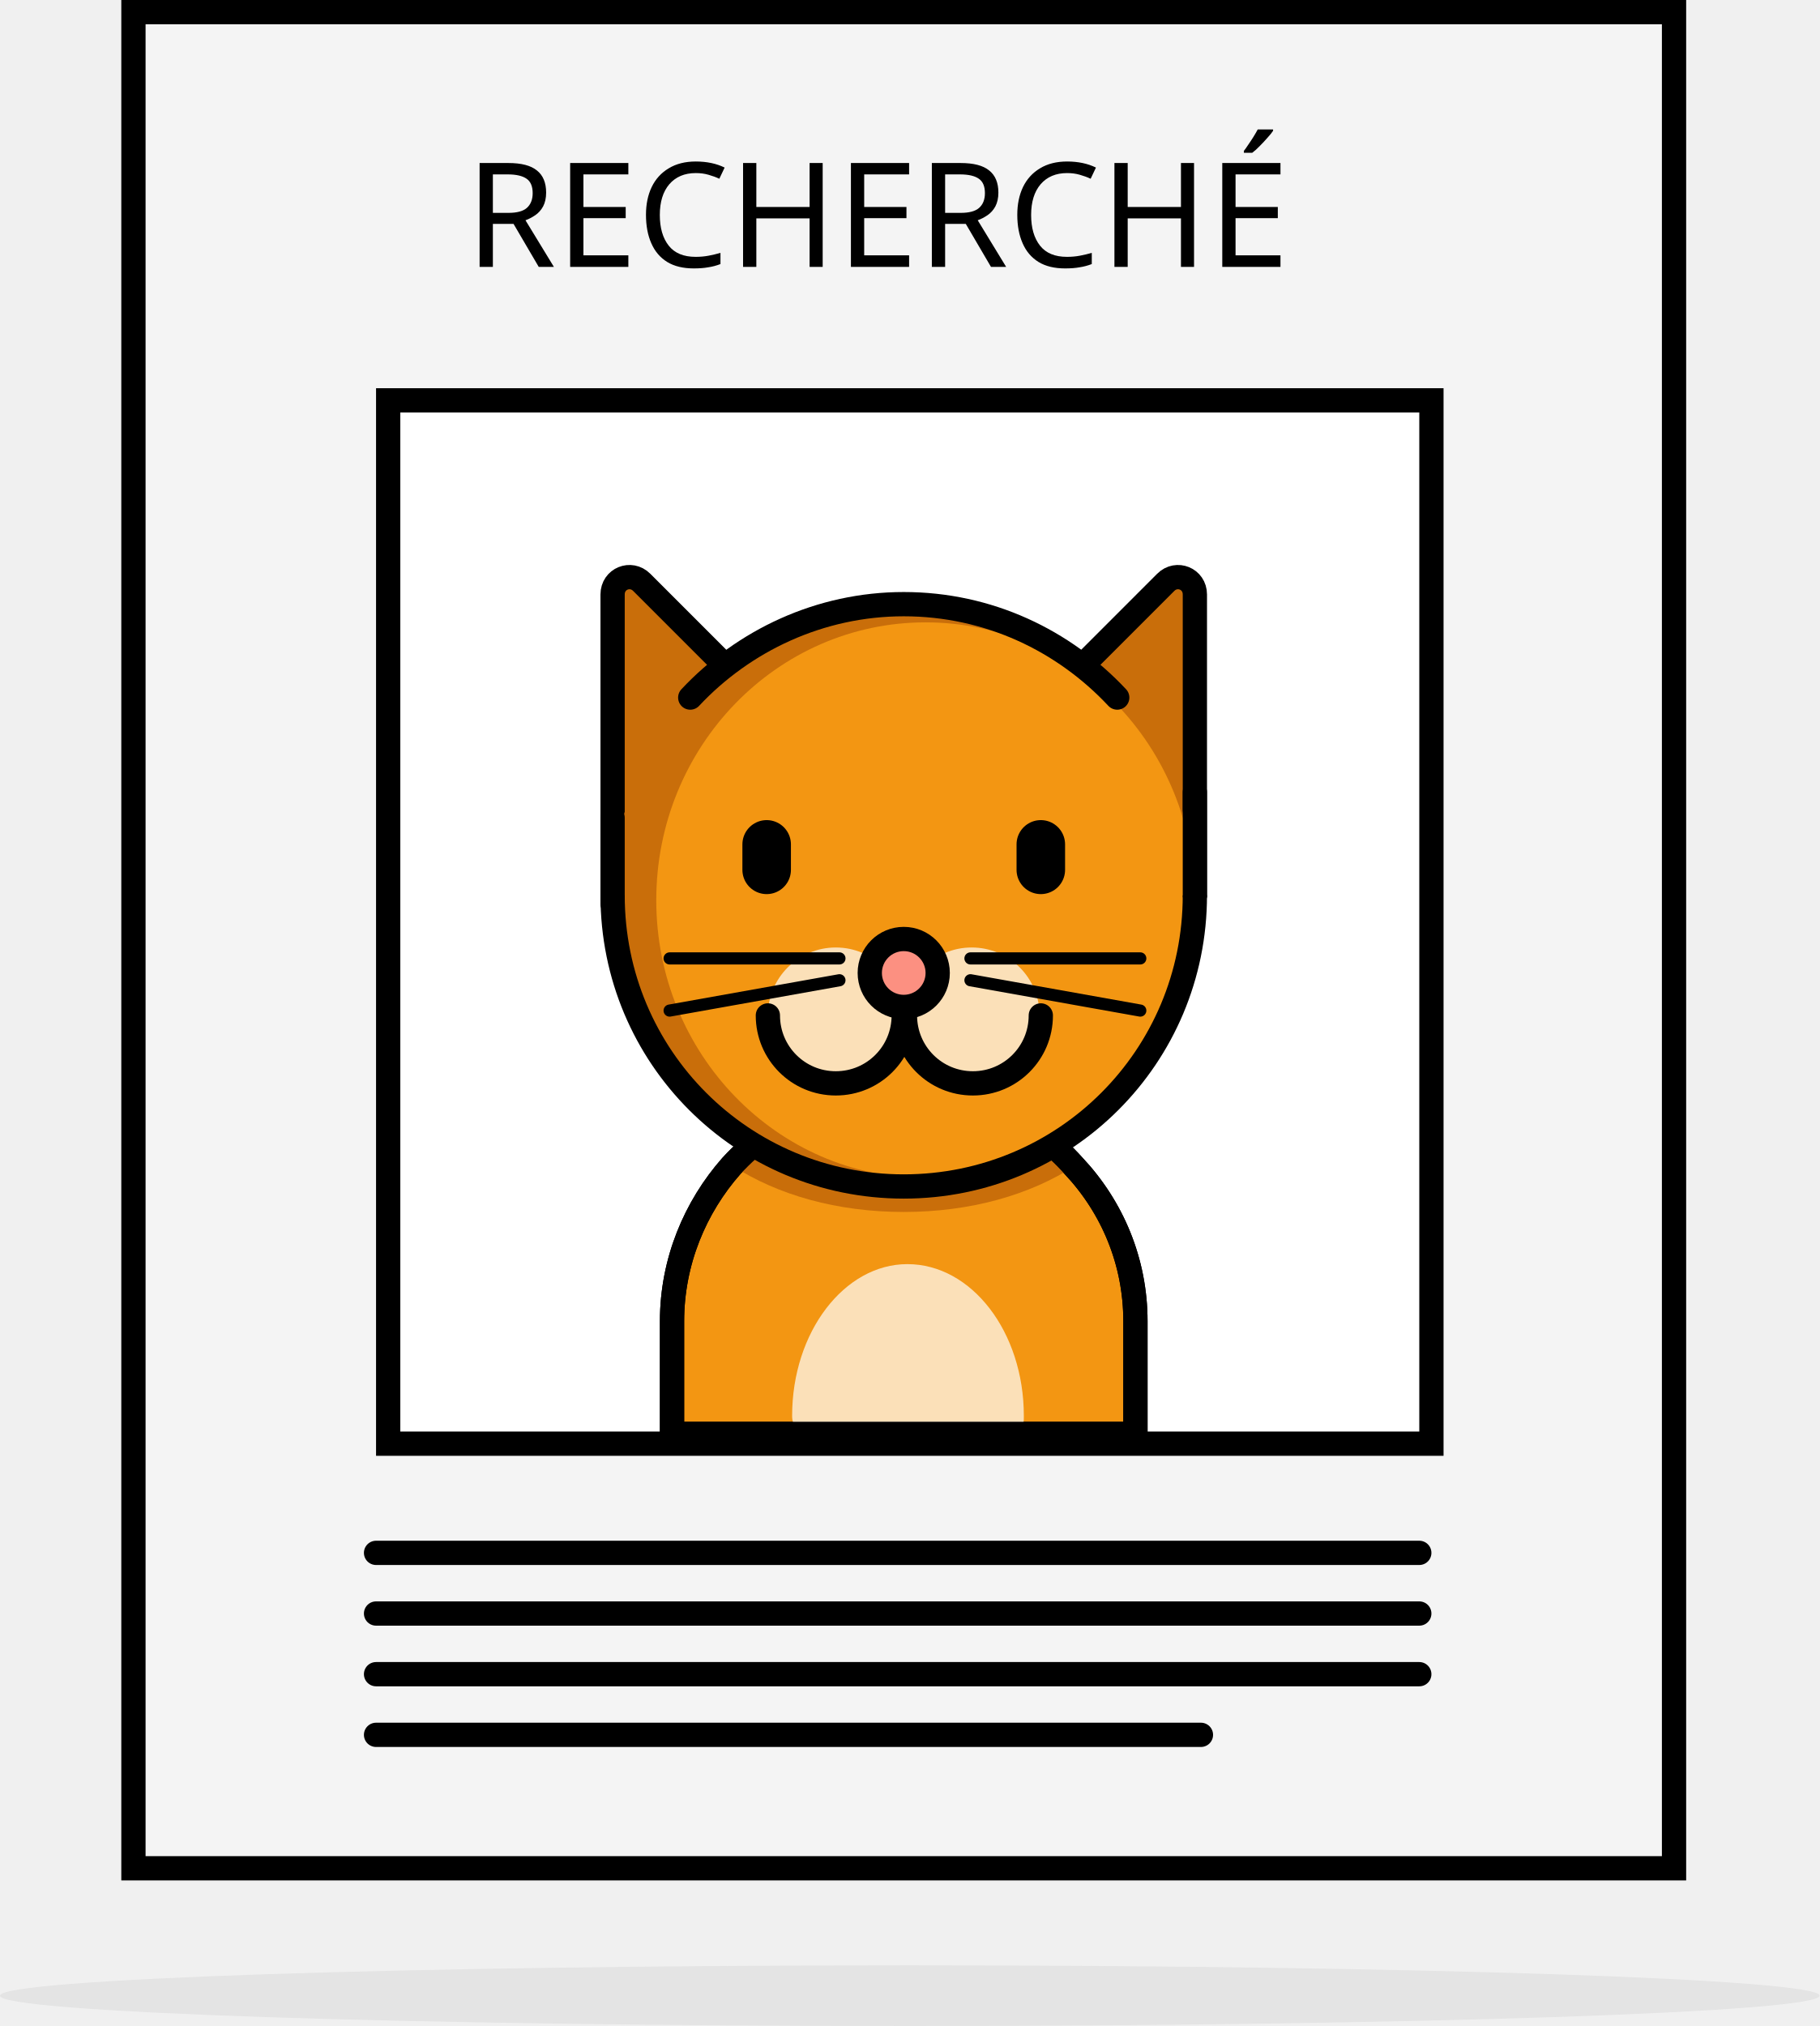
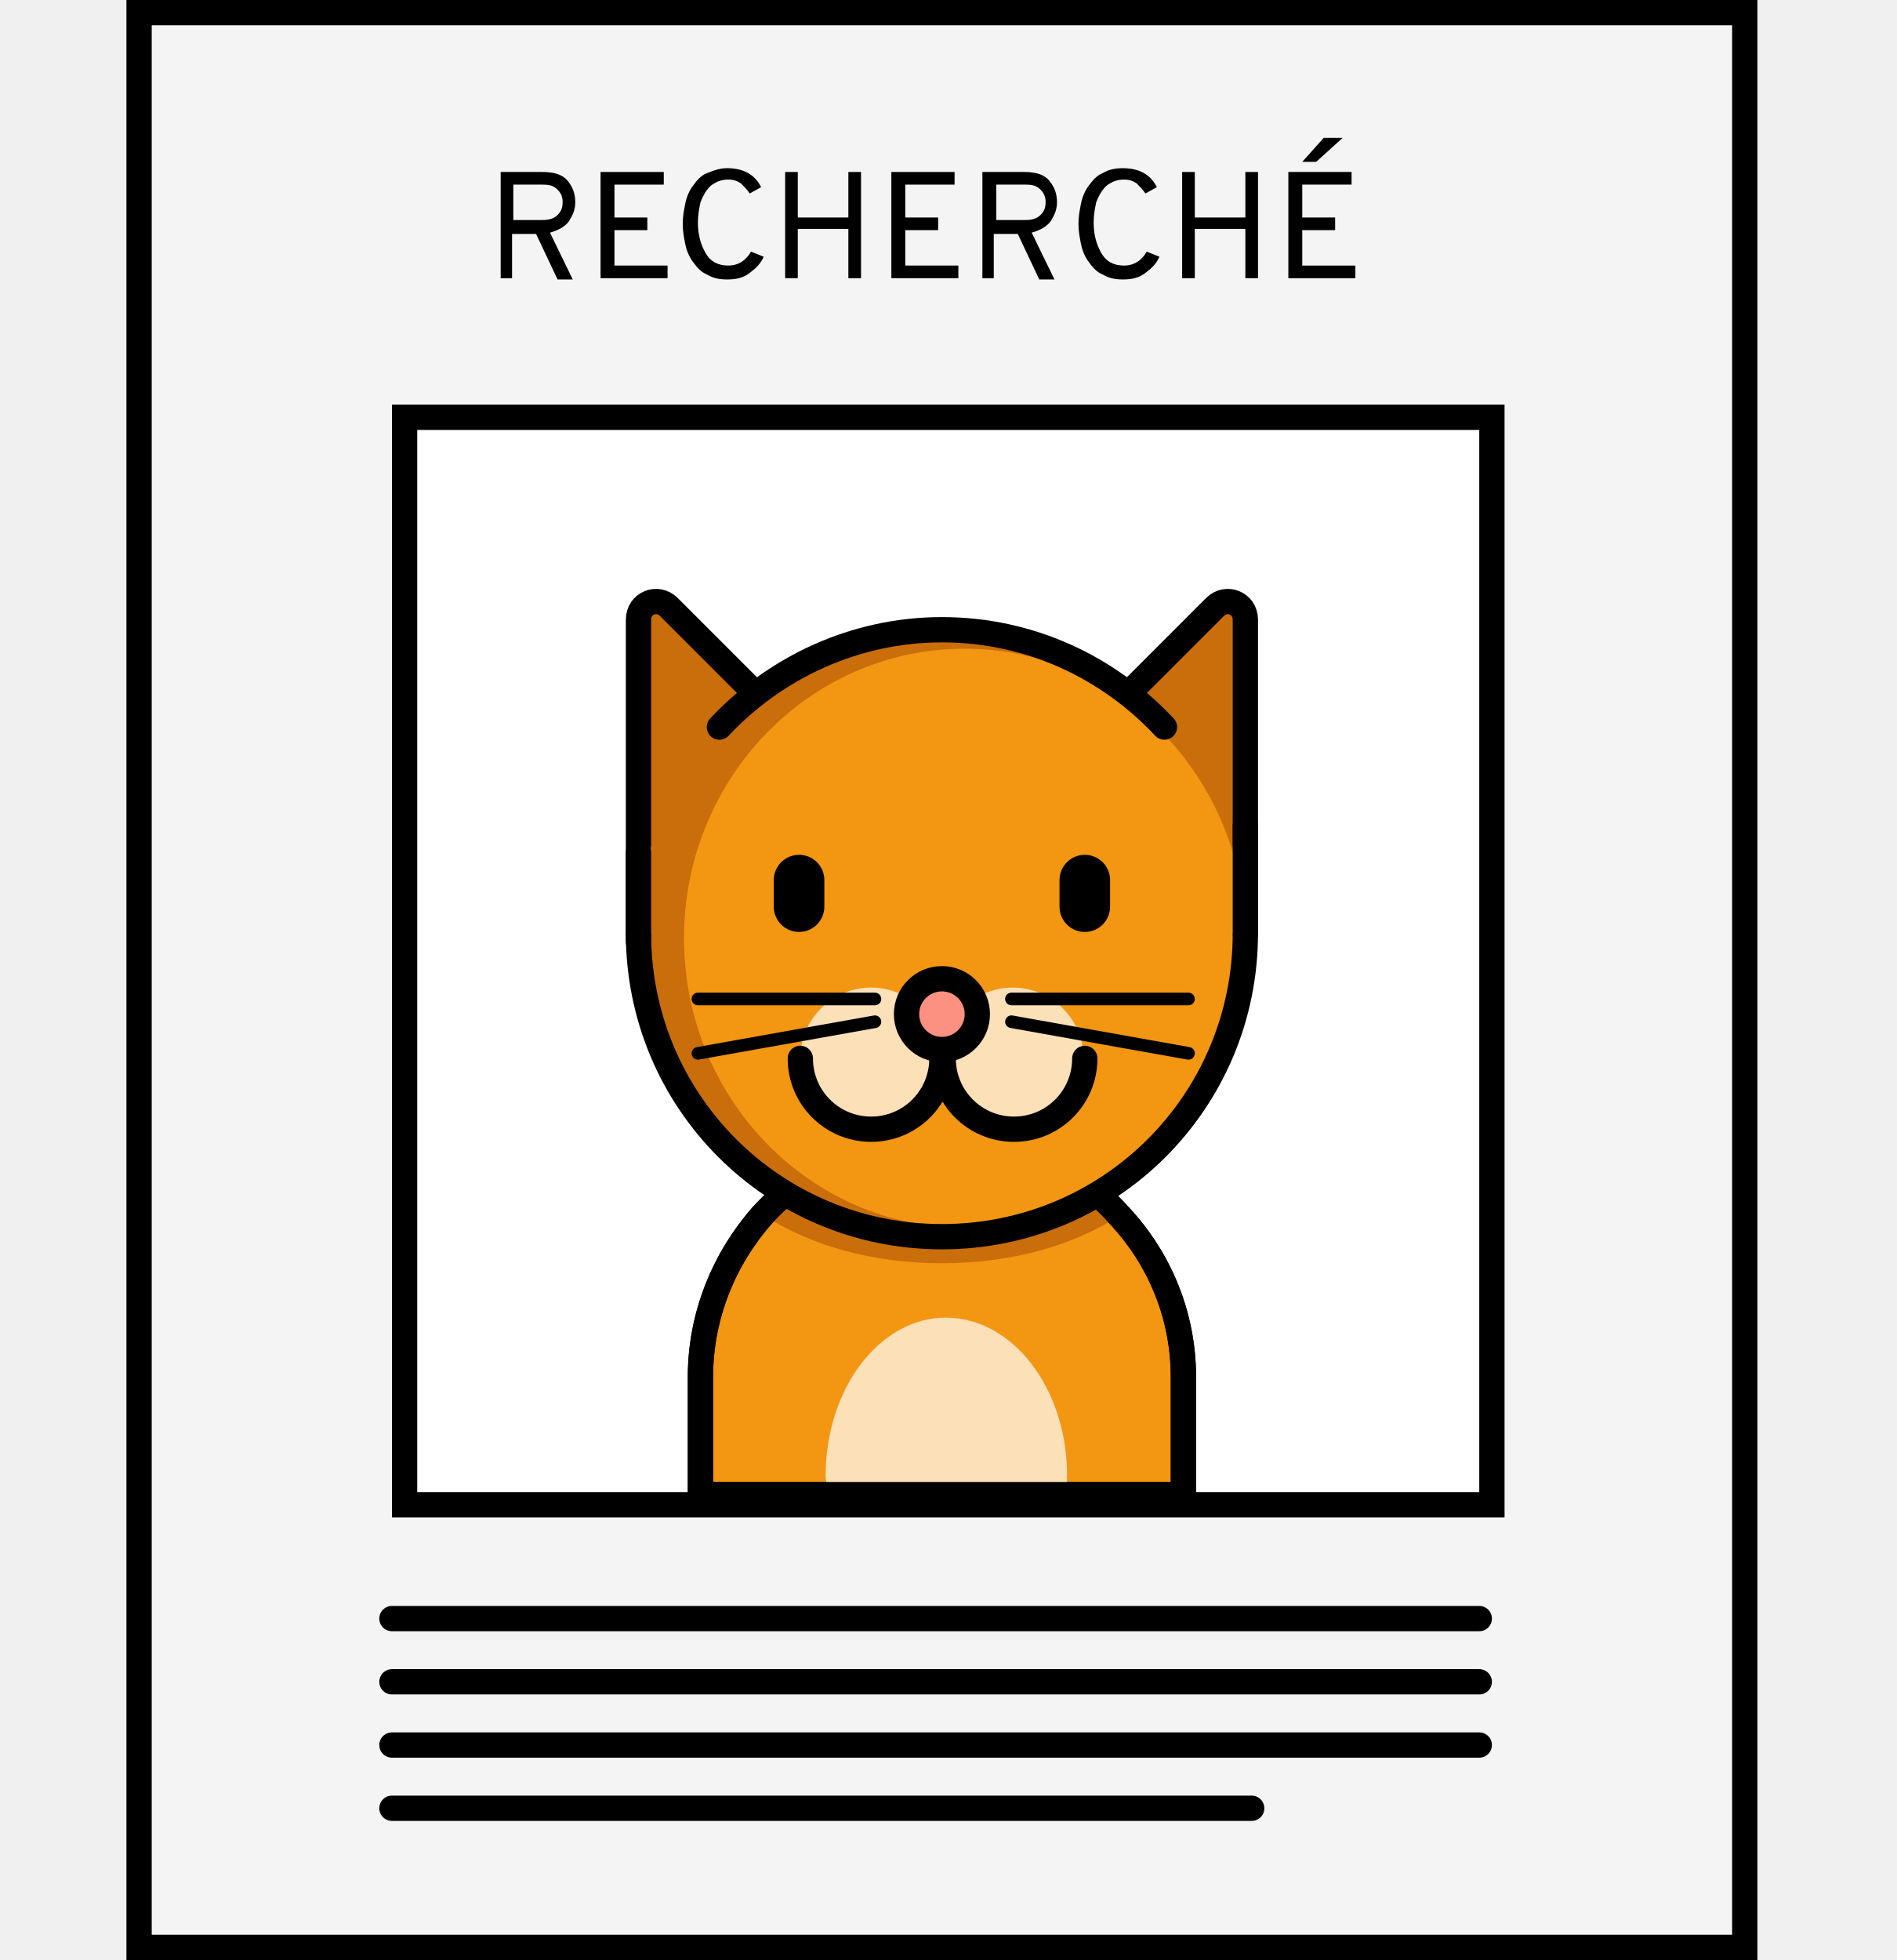
- <svg xmlns="http://www.w3.org/2000/svg" id="m-svg__error-page-not-found" viewBox="0 0 150 167">
-   <ellipse opacity="0.5" fill="#D7D7D7" cx="75" cy="164.5" rx="75" ry="2.5" />
+ <svg xmlns="http://www.w3.org/2000/svg" version="1.1" id="m-svg__error-page-not-found" viewBox="0 0 150 155" xml:space="preserve">
  <rect x="11" y="1" fill="#F4F4F4" stroke="#000000" stroke-width="2" stroke-miterlimit="10" width="127" height="153" />
-   <text transform="matrix(1 0 0 1 38.3804 22)" font-family="'Overpass-Black'" font-size="12px">RECHERCHÉ</text>
+   <g enable-background="new    ">
+     <path d="M39.6,22v-8.4h3.3c0.9,0,1.6,0.2,2,0.7c0.4,0.5,0.6,1,0.6,1.7c0,0.6-0.2,1-0.5,1.5c-0.3,0.4-0.8,0.7-1.5,0.9l1.8,3.7h-1.2   l-1.7-3.6h-1.9V22H39.6z M40.6,17.4h2.3c0.5,0,0.9-0.1,1.2-0.4c0.3-0.3,0.4-0.6,0.4-1c0-0.4-0.1-0.7-0.4-1s-0.6-0.4-1.2-0.4h-2.3   V17.4z" />
+     <path d="M47.5,22v-8.4h5v1h-3.9v2.6h2.6v1h-2.6V21h4.2v1H47.5z" />
+     <path d="M57.5,22.1c-0.6,0-1.1-0.1-1.6-0.4c-0.5-0.2-0.8-0.6-1.1-1c-0.3-0.4-0.5-0.9-0.6-1.4s-0.2-1-0.2-1.6c0-0.6,0.1-1.1,0.2-1.6   c0.1-0.5,0.3-1,0.6-1.4s0.6-0.8,1.1-1s1-0.4,1.6-0.4c1.3,0,2.2,0.5,2.7,1.5l-0.9,0.5c-0.2-0.3-0.5-0.6-0.7-0.8   c-0.3-0.2-0.6-0.3-1-0.3c-0.6,0-1,0.2-1.4,0.5c-0.4,0.4-0.6,0.8-0.8,1.3c-0.1,0.5-0.2,1-0.2,1.6c0,0.9,0.2,1.7,0.6,2.4   c0.4,0.7,1,1,1.8,1s1.4-0.4,1.8-1.1l1,0.4c-0.2,0.5-0.6,0.9-1,1.2C58.8,22,58.2,22.1,57.5,22.1z" />
+     <path d="M67.1,22v-3.9h-4V22h-1v-8.4h1v3.6h4v-3.6h1V22H67.1z" />
+     <path d="M70.5,22v-8.4h5v1h-3.9v2.6h2.6v1h-2.6V21h4.2v1H70.5z" />
+     <path d="M77.7,22v-8.4H81c0.9,0,1.6,0.2,2,0.7c0.4,0.5,0.6,1,0.6,1.7c0,0.6-0.2,1-0.5,1.5c-0.3,0.4-0.8,0.7-1.5,0.9l1.8,3.7h-1.2   l-1.7-3.6h-1.9V22H77.7z M78.8,17.4h2.3c0.5,0,0.9-0.1,1.2-0.4c0.3-0.3,0.4-0.6,0.4-1c0-0.4-0.1-0.7-0.4-1s-0.6-0.4-1.2-0.4h-2.3   V17.4z" />
+     <path d="M88.8,22.1c-0.6,0-1.1-0.1-1.6-0.4c-0.5-0.2-0.8-0.6-1.1-1c-0.3-0.4-0.5-0.9-0.6-1.4c-0.1-0.5-0.2-1-0.2-1.6   c0-0.6,0.1-1.1,0.2-1.6s0.3-1,0.6-1.4s0.6-0.8,1.1-1c0.5-0.3,1-0.4,1.6-0.4c1.3,0,2.2,0.5,2.7,1.5l-0.9,0.5   c-0.2-0.3-0.5-0.6-0.7-0.8c-0.3-0.2-0.6-0.3-1-0.3c-0.6,0-1,0.2-1.4,0.5c-0.4,0.4-0.6,0.8-0.8,1.3c-0.1,0.5-0.2,1-0.2,1.6   c0,0.9,0.2,1.7,0.6,2.4c0.4,0.7,1,1,1.8,1c0.8,0,1.4-0.4,1.8-1.1l1,0.4c-0.2,0.5-0.6,0.9-1,1.2C90.1,22,89.5,22.1,88.8,22.1z" />
+     <path d="M98.5,22v-3.9h-4V22h-1v-8.4h1v3.6h4v-3.6h1V22H98.5z" />
+     <path d="M101.9,22v-8.4h5v1h-3.9v2.6h2.6v1h-2.6V21h4.2v1H101.9z M103,12.8l1.7-1.9h1.5l-2.1,1.9H103z" />
+   </g>
  <rect x="32" y="33" fill="#FFFFFF" stroke="#000000" stroke-width="2" stroke-miterlimit="10" width="86" height="86" />
-   <path fill="#F39612" stroke="#000000" stroke-width="2" stroke-linecap="round" stroke-linejoin="round" stroke-miterlimit="10" d="         M93.6,108.9v9.3H55.4v-9.3c0-4.9,1.9-9.4,4.9-12.8c3.5-3.8,8.5-6.3,14.1-6.3s10.6,2.4,14.1,6.3C91.7,99.5,93.6,104,93.6,108.9z" />
-   <path opacity="0.7" fill="#FFFFFF" d="M84.4,116.7c0,0.5,0,0.4-0.1,0.9H65.4c0-0.5-0.1-0.4-0.1-0.9c0-6.9,4.3-12.5,9.5-12.5         C80.1,104.2,84.4,109.8,84.4,116.7z" />
+   <path fill="#F39612" stroke="#000000" stroke-width="2" stroke-linecap="round" stroke-linejoin="round" stroke-miterlimit="10" d="  M93.6,108.9v9.3H55.4v-9.3c0-4.9,1.9-9.4,4.9-12.8c3.5-3.8,8.5-6.3,14.1-6.3s10.6,2.4,14.1,6.3C91.7,99.5,93.6,104,93.6,108.9z" />
+   <path opacity="0.7" fill="#FFFFFF" enable-background="new    " d="M84.4,116.7c0,0.5,0,0.4-0.1,0.9H65.4c0-0.5-0.1-0.4-0.1-0.9  c0-6.9,4.3-12.5,9.5-12.5C80.1,104.2,84.4,109.8,84.4,116.7z" />
  <path fill="#C96E0A" d="M88.6,96.1c-3.7,2.4-8.6,3.8-14.1,3.8s-10.4-1.4-14.1-3.8c3.5-3.8,8.5-6.3,14.1-6.3S85.1,92.3,88.6,96.1z" />
-   <path fill="none" stroke="#000000" stroke-width="2" stroke-linecap="round" stroke-linejoin="round" stroke-miterlimit="10" d="         M93.6,108.9v9.3H55.4v-9.3c0-4.9,1.9-9.4,4.9-12.8c3.5-3.8,8.5-6.3,14.1-6.3s10.6,2.4,14.1,6.3C91.7,99.5,93.6,104,93.6,108.9z" />
-   <path fill="#C96E0A" stroke="#000000" stroke-width="2" stroke-linecap="round" stroke-linejoin="round" stroke-miterlimit="10" d="         M98.5,73.8V49c0-1.3-1.5-1.9-2.4-1l-6.8,6.8" />
-   <path fill="#C96E0A" stroke="#000000" stroke-width="2" stroke-linecap="round" stroke-linejoin="round" stroke-miterlimit="10" d="         M50.5,73.8V49c0-1.3,1.5-1.9,2.4-1l6.8,6.8" />
+   <path fill="none" stroke="#000000" stroke-width="2" stroke-linecap="round" stroke-linejoin="round" stroke-miterlimit="10" d="  M93.6,108.9v9.3H55.4v-9.3c0-4.9,1.9-9.4,4.9-12.8c3.5-3.8,8.5-6.3,14.1-6.3s10.6,2.4,14.1,6.3C91.7,99.5,93.6,104,93.6,108.9z" />
+   <path fill="#C96E0A" stroke="#000000" stroke-width="2" stroke-linecap="round" stroke-linejoin="round" stroke-miterlimit="10" d="  M98.5,73.8V49c0-1.3-1.5-1.9-2.4-1l-6.8,6.8" />
+   <path fill="#C96E0A" stroke="#000000" stroke-width="2" stroke-linecap="round" stroke-linejoin="round" stroke-miterlimit="10" d="  M50.5,73.8V49c0-1.3,1.5-1.9,2.4-1l6.8,6.8" />
  <circle fill="#C96E0A" cx="74.5" cy="73.8" r="24" />
  <ellipse fill="#F39612" cx="76.3" cy="74.2" rx="22.2" ry="22.9" />
  <line fill="none" stroke="#000000" stroke-width="4" stroke-linecap="round" stroke-linejoin="round" stroke-miterlimit="10" x1="63.2" y1="69.6" x2="63.2" y2="71.7" />
  <line fill="none" stroke="#000000" stroke-width="4" stroke-linecap="round" stroke-linejoin="round" stroke-miterlimit="10" x1="85.8" y1="69.6" x2="85.8" y2="71.7" />
  <path fill="none" stroke="#000000" stroke-width="2" stroke-miterlimit="10" d="M98.5,73.8c0,13.3-10.7,24-24,24s-24-10.7-24-24" />
-   <path fill="none" stroke="#000000" stroke-width="2" stroke-linecap="round" stroke-linejoin="round" stroke-miterlimit="10" d="         M56.9,57.5c4.4-4.7,10.7-7.7,17.6-7.7c7,0,13.2,3,17.6,7.7" />
+   <path fill="none" stroke="#000000" stroke-width="2" stroke-linecap="round" stroke-linejoin="round" stroke-miterlimit="10" d="  M56.9,57.5c4.4-4.7,10.7-7.7,17.6-7.7c7,0,13.2,3,17.6,7.7" />
  <line fill="none" stroke="#000000" stroke-width="2" stroke-linecap="round" stroke-linejoin="round" stroke-miterlimit="10" x1="50.5" y1="74.5" x2="50.5" y2="67.4" />
  <line fill="none" stroke="#000000" stroke-width="2" stroke-linecap="round" stroke-linejoin="round" stroke-miterlimit="10" x1="98.5" y1="73.8" x2="98.5" y2="65.3" />
-   <circle opacity="0.7" fill="#FFFFFF" cx="68.9" cy="83.7" r="5.6" />
-   <circle opacity="0.7" fill="#FFFFFF" cx="80.1" cy="83.7" r="5.6" />
+   <circle opacity="0.7" fill="#FFFFFF" enable-background="new    " cx="68.9" cy="83.7" r="5.6" />
+   <circle opacity="0.7" fill="#FFFFFF" enable-background="new    " cx="80.1" cy="83.7" r="5.6" />
  <circle fill="#FC9081" stroke="#000000" stroke-width="2" stroke-linecap="round" stroke-linejoin="round" stroke-miterlimit="10" cx="74.5" cy="80.2" r="2.8" />
-   <path fill="none" stroke="#000000" stroke-width="2" stroke-linecap="round" stroke-linejoin="round" stroke-miterlimit="10" d="         M74.5,83.7c0,3.1-2.5,5.6-5.6,5.6c-3.1,0-5.6-2.5-5.6-5.6" />
-   <path fill="none" stroke="#000000" stroke-width="2" stroke-linecap="round" stroke-linejoin="round" stroke-miterlimit="10" d="         M85.8,83.7c0,3.1-2.5,5.6-5.6,5.6c-3.1,0-5.6-2.5-5.6-5.6" />
+   <path fill="none" stroke="#000000" stroke-width="2" stroke-linecap="round" stroke-linejoin="round" stroke-miterlimit="10" d="  M74.5,83.7c0,3.1-2.5,5.6-5.6,5.6s-5.6-2.5-5.6-5.6" />
+   <path fill="none" stroke="#000000" stroke-width="2" stroke-linecap="round" stroke-linejoin="round" stroke-miterlimit="10" d="  M85.8,83.7c0,3.1-2.5,5.6-5.6,5.6s-5.6-2.5-5.6-5.6" />
  <line fill="none" stroke="#000000" stroke-width="2" stroke-linecap="round" stroke-linejoin="round" stroke-miterlimit="10" x1="31" y1="128" x2="117" y2="128" />
  <line fill="none" stroke="#000000" stroke-width="2" stroke-linecap="round" stroke-linejoin="round" stroke-miterlimit="10" x1="31" y1="133" x2="117" y2="133" />
  <line fill="none" stroke="#000000" stroke-width="2" stroke-linecap="round" stroke-linejoin="round" stroke-miterlimit="10" x1="31" y1="138" x2="117" y2="138" />
  <line fill="none" stroke="#000000" stroke-width="2" stroke-linecap="round" stroke-linejoin="round" stroke-miterlimit="10" x1="31" y1="143" x2="99" y2="143" />
  <line fill="none" stroke="#000000" stroke-linecap="round" stroke-linejoin="round" stroke-miterlimit="10" x1="80" y1="79" x2="94" y2="79" />
  <line fill="none" stroke="#000000" stroke-linecap="round" stroke-linejoin="round" stroke-miterlimit="10" x1="80" y1="80.8" x2="94" y2="83.3" />
  <line fill="none" stroke="#000000" stroke-linecap="round" stroke-linejoin="round" stroke-miterlimit="10" x1="69.2" y1="79" x2="55.2" y2="79" />
  <line fill="none" stroke="#000000" stroke-linecap="round" stroke-linejoin="round" stroke-miterlimit="10" x1="69.2" y1="80.8" x2="55.2" y2="83.3" />
</svg>
